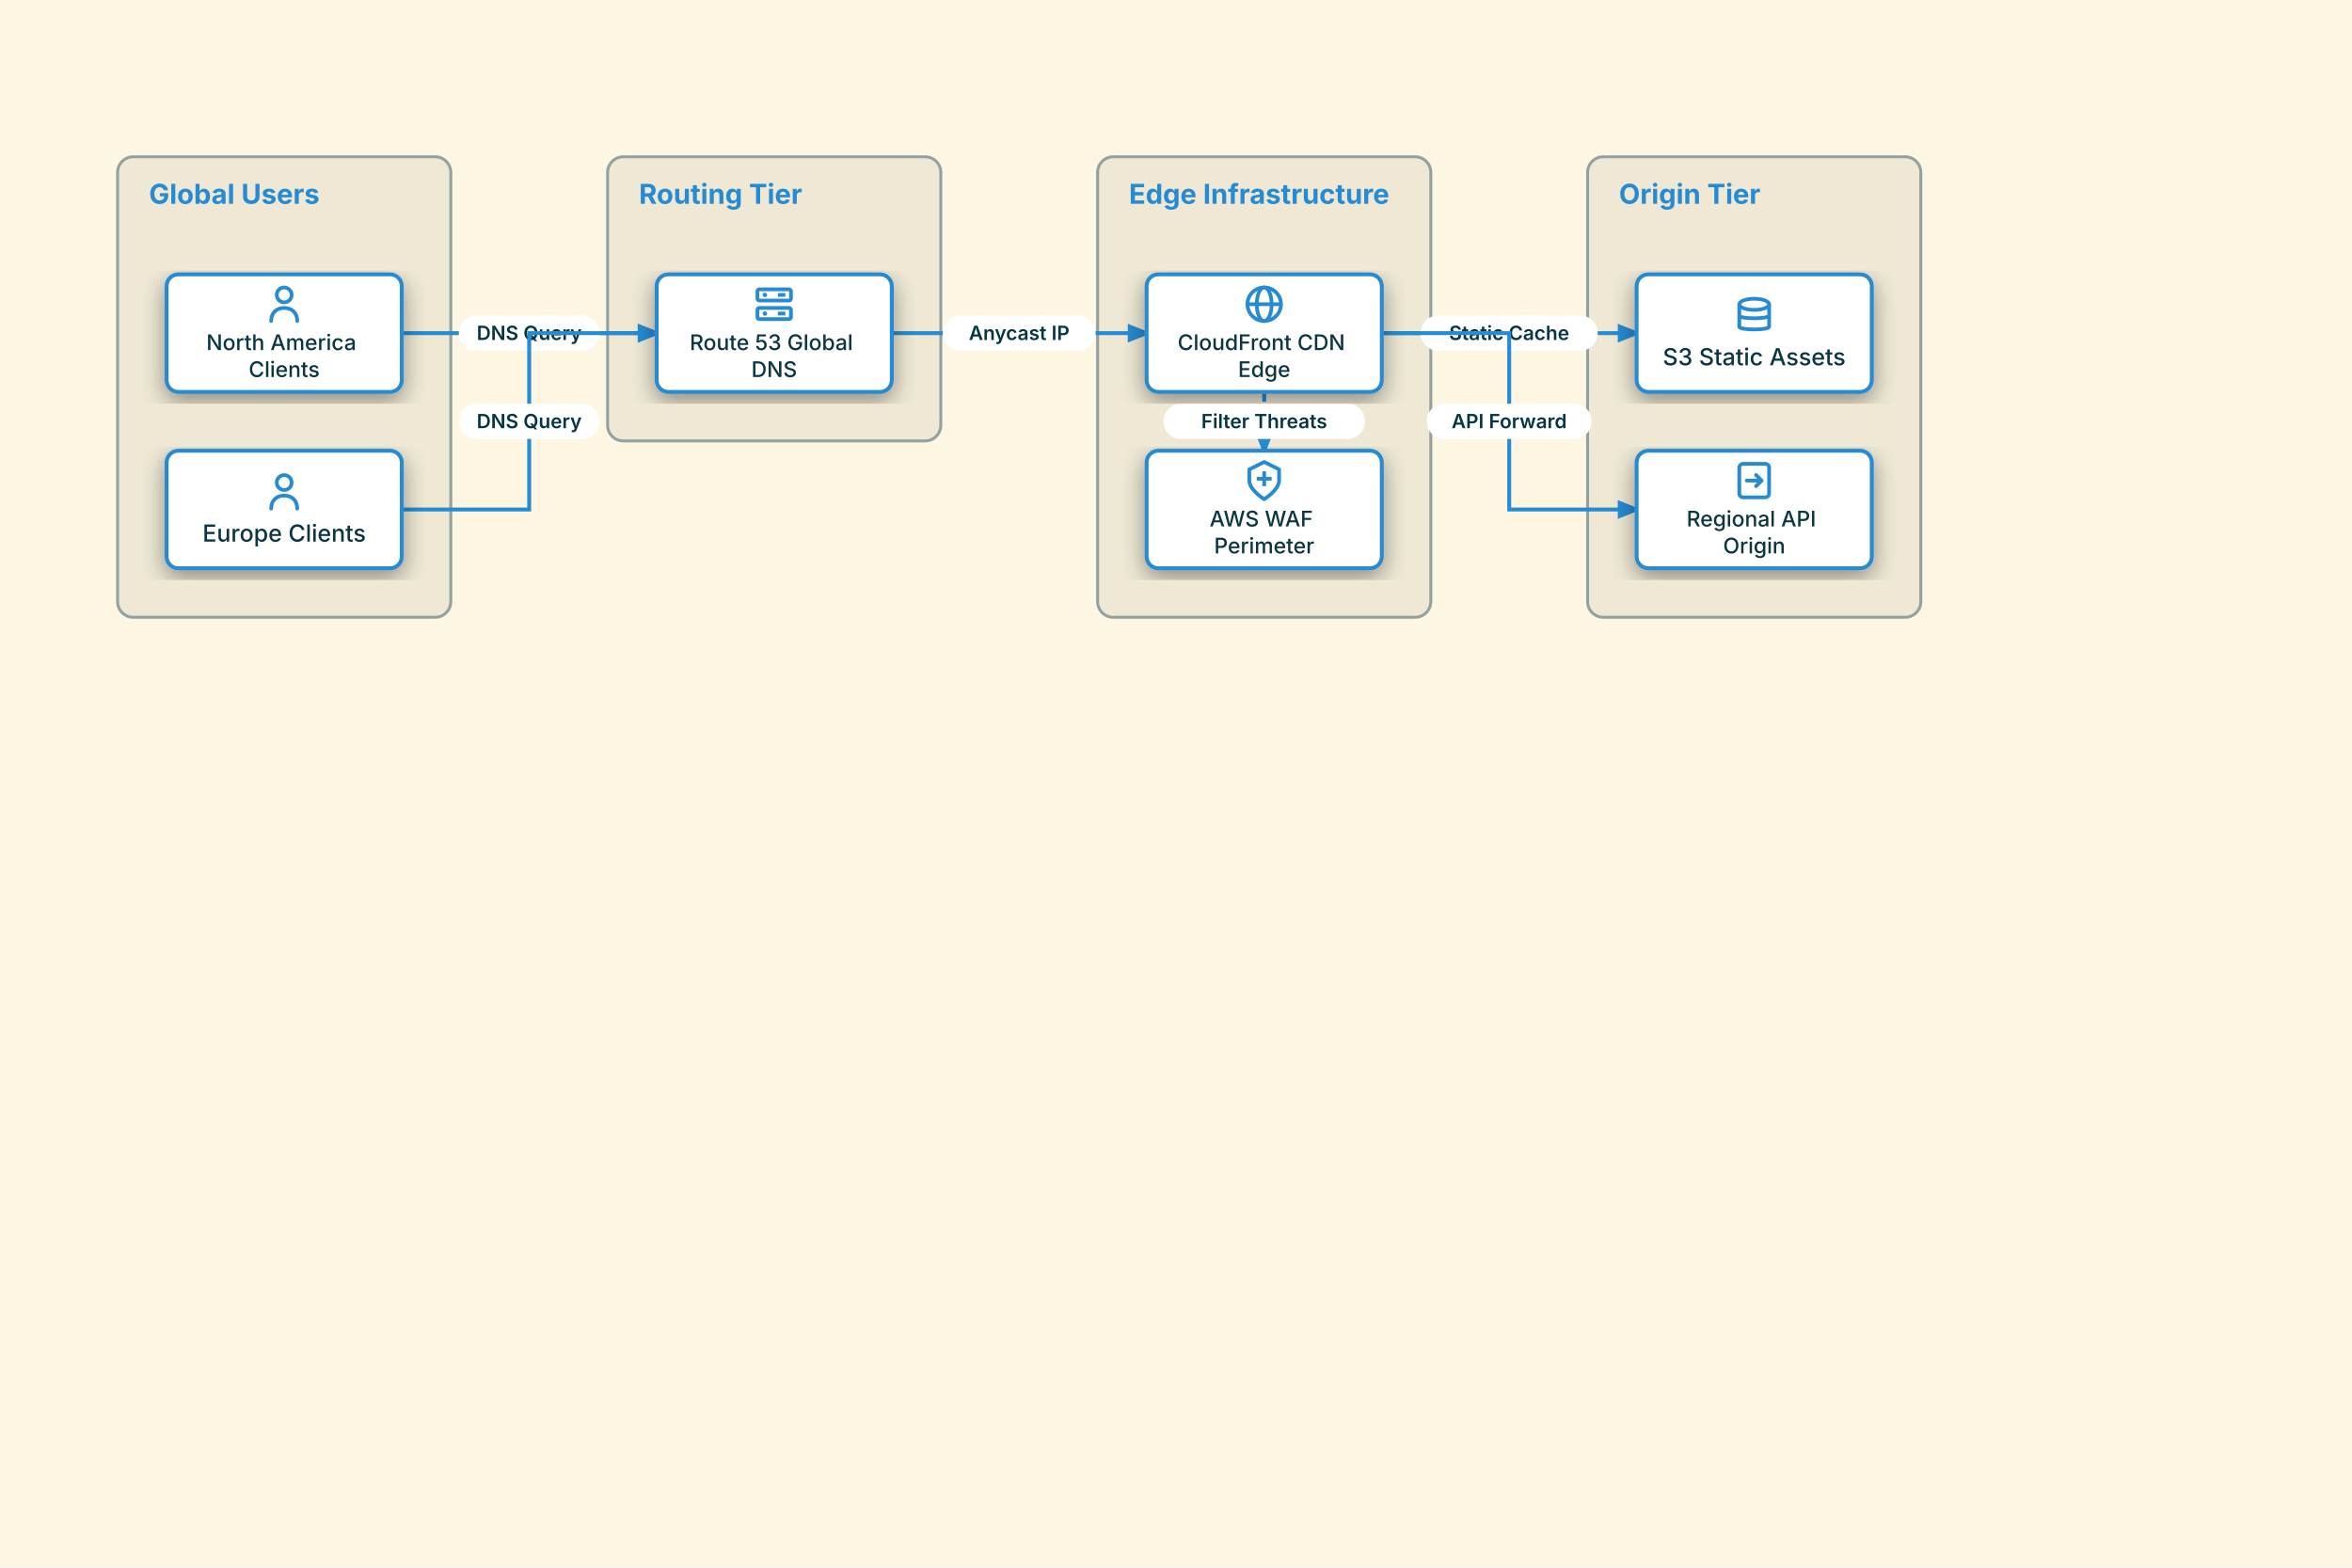
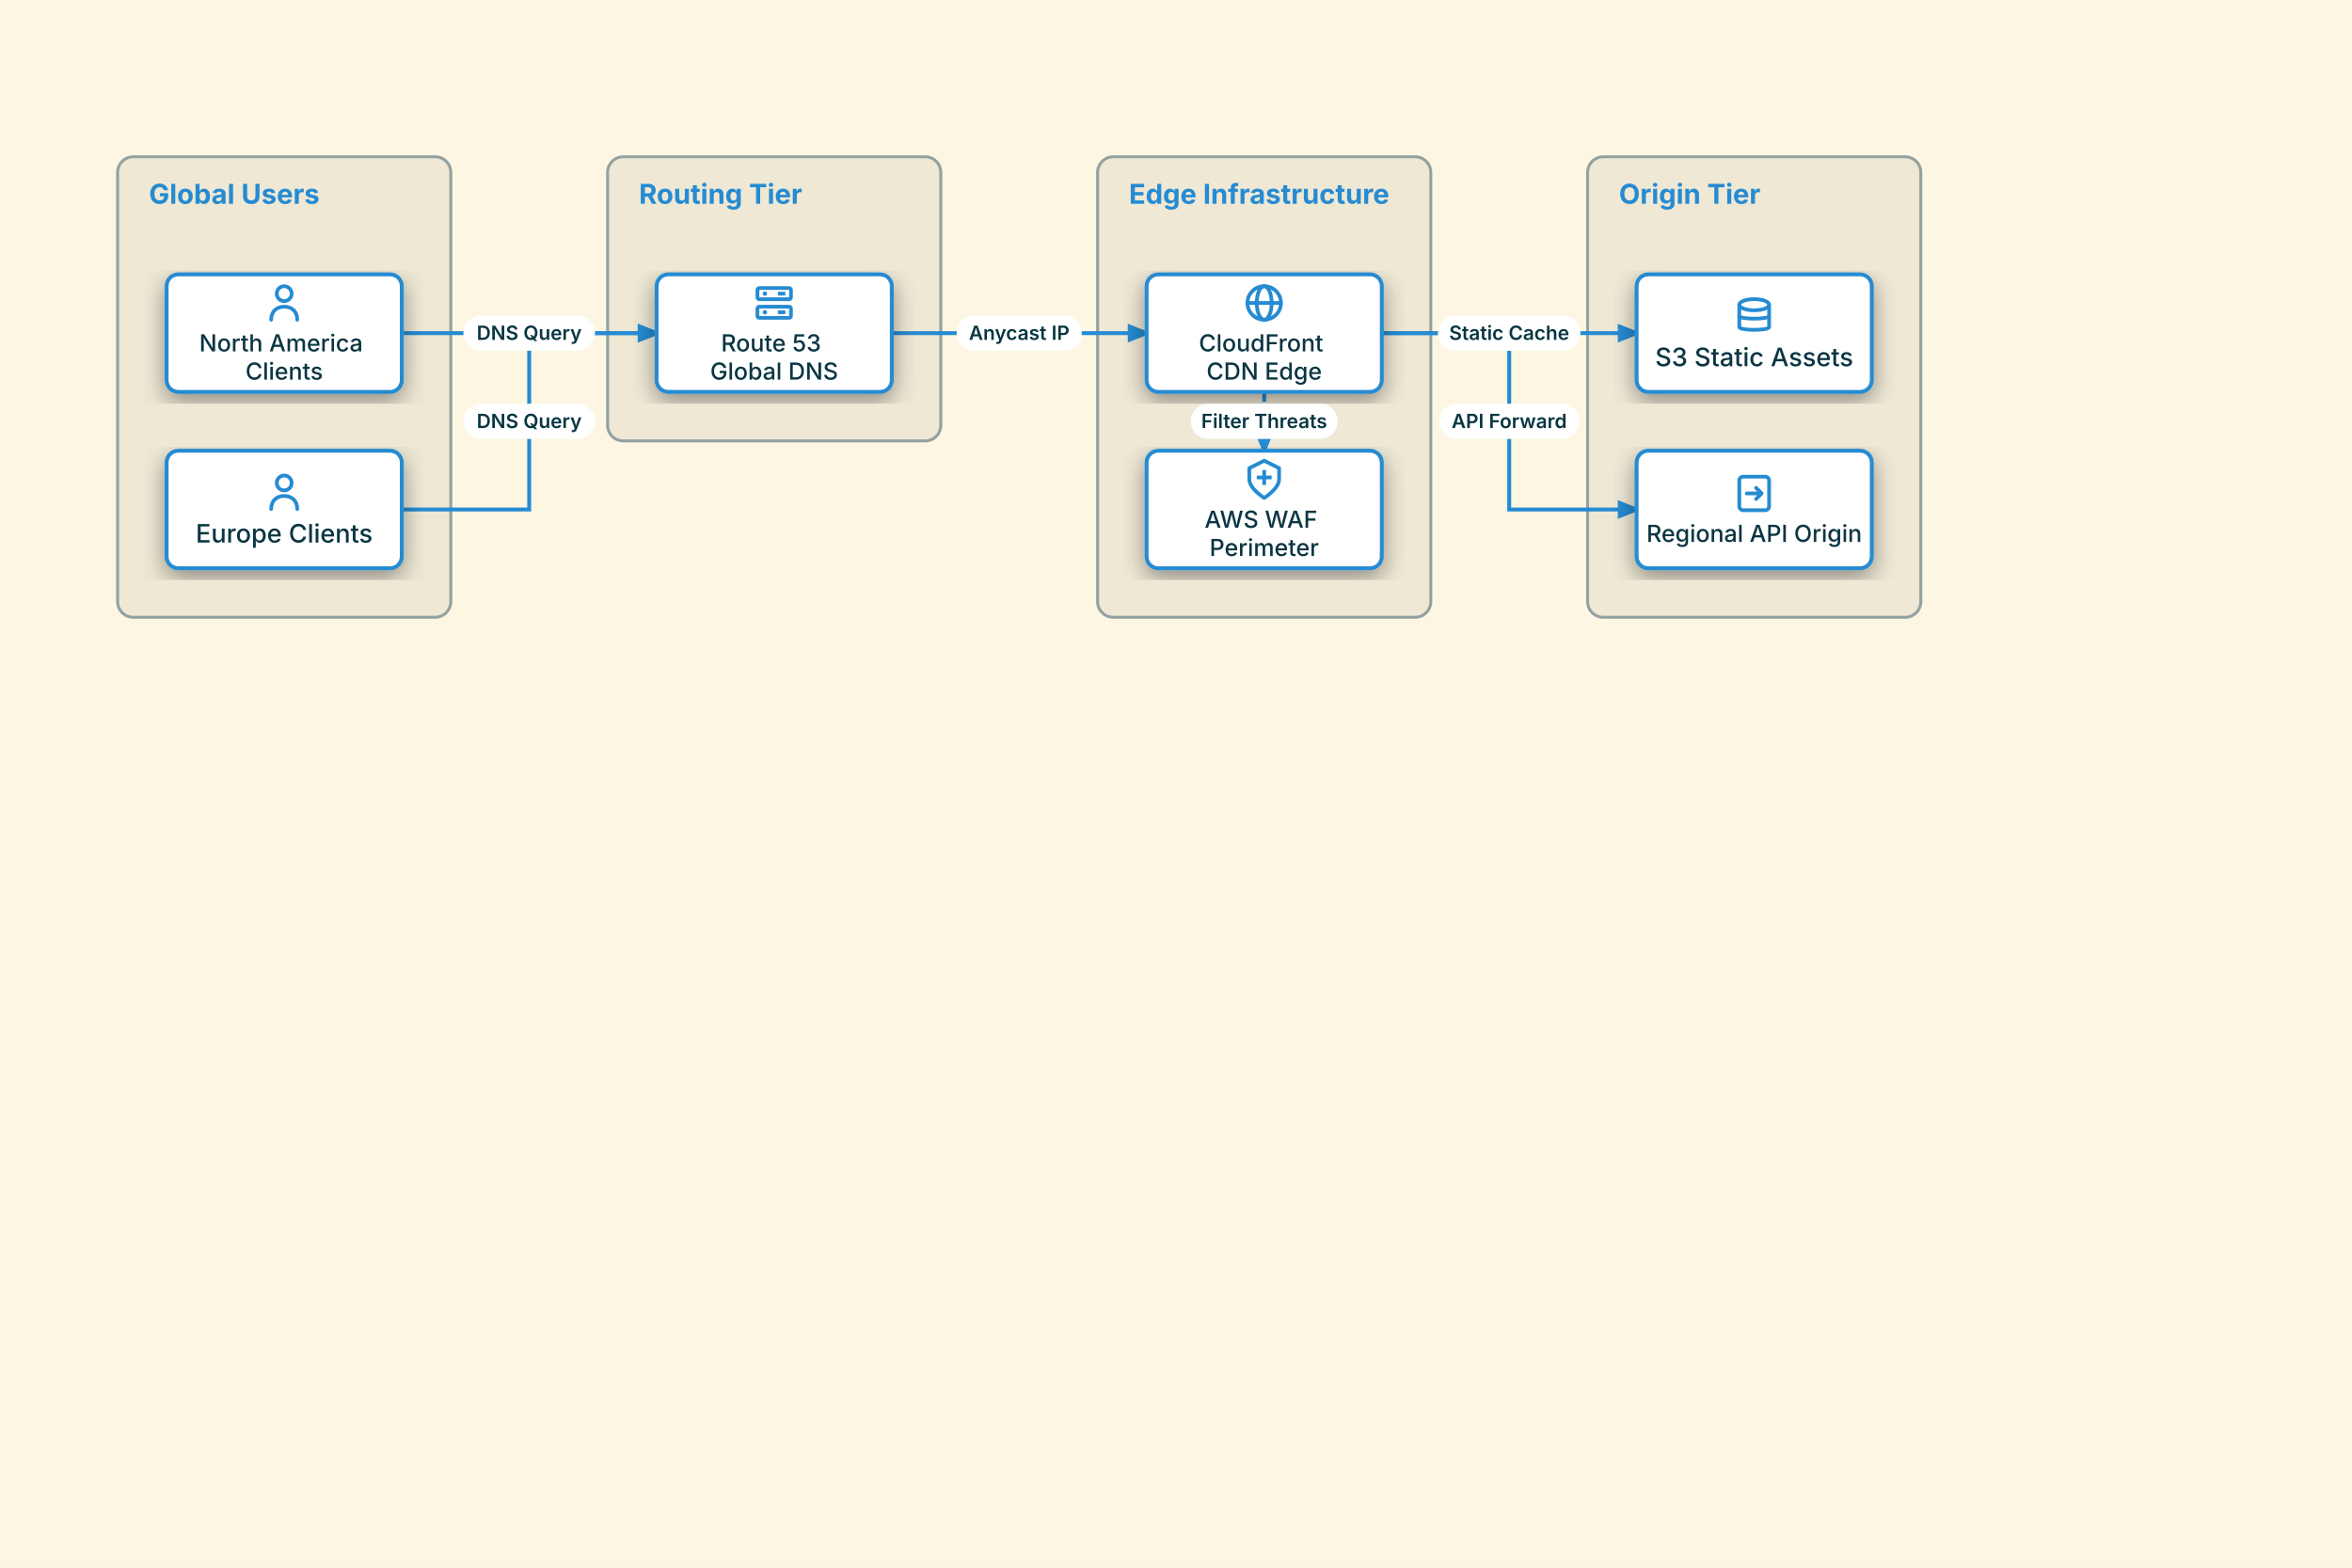
<svg xmlns="http://www.w3.org/2000/svg" viewBox="0 0 1200 800" width="1200" height="800">
  <defs>
    <marker id="arrow" viewBox="0 0 10 10" refX="8" refY="5" markerWidth="6" markerHeight="6" orient="auto-start-reverse">
      <path d="M 0 1 L 10 5 L 0 9 z" fill="#268BD2" />
    </marker>
    <marker id="arrow-tail" viewBox="0 0 10 10" refX="2" refY="5" markerWidth="6" markerHeight="6" orient="auto">
      <path d="M 10 1 L 0 5 L 10 9 z" fill="#268BD2" />
    </marker>
    <filter id="shadow" x="-10%" y="-10%" width="120%" height="120%">
      <feDropShadow dx="0" dy="4" stdDeviation="6" flood-color="#000000" flood-opacity="0.4" />
    </filter>
  </defs>
  <rect width="100%" height="100%" fill="#FDF6E3" />
  <g id="group_1">
    <rect x="60.0" y="80.0" width="170.0" height="235.0" rx="8" fill="#EEE8D5" stroke="#93A1A1" stroke-width="1.5" />
-     <text x="76.0" y="104.0" fill="#268BD2" font-family="Inter, -apple-system, BlinkMacSystemFont, 'Segoe UI', Roboto, sans-serif" font-size="14" font-weight="bold">Global Users</text>
+     <text x="76" y="104" fill="#268BD2" font-family="Inter, -apple-system, BlinkMacSystemFont, 'Segoe UI', Roboto, sans-serif" font-size="14" font-weight="700" text-anchor="start">Global Users</text>
  </g>
  <g id="group_2">
    <rect x="310.0" y="80.0" width="170.0" height="145.0" rx="8" fill="#EEE8D5" stroke="#93A1A1" stroke-width="1.5" />
-     <text x="326.0" y="104.0" fill="#268BD2" font-family="Inter, -apple-system, BlinkMacSystemFont, 'Segoe UI', Roboto, sans-serif" font-size="14" font-weight="bold">Routing Tier</text>
+     <text x="326" y="104" fill="#268BD2" font-family="Inter, -apple-system, BlinkMacSystemFont, 'Segoe UI', Roboto, sans-serif" font-size="14" font-weight="700" text-anchor="start">Routing Tier</text>
  </g>
  <g id="group_3">
    <rect x="560.0" y="80.0" width="170.0" height="235.0" rx="8" fill="#EEE8D5" stroke="#93A1A1" stroke-width="1.5" />
-     <text x="576.0" y="104.0" fill="#268BD2" font-family="Inter, -apple-system, BlinkMacSystemFont, 'Segoe UI', Roboto, sans-serif" font-size="14" font-weight="bold">Edge Infrastructure</text>
+     <text x="576" y="104" fill="#268BD2" font-family="Inter, -apple-system, BlinkMacSystemFont, 'Segoe UI', Roboto, sans-serif" font-size="14" font-weight="700" text-anchor="start">Edge Infrastructure</text>
  </g>
  <g id="group_4">
    <rect x="810.0" y="80.0" width="170.0" height="235.0" rx="8" fill="#EEE8D5" stroke="#93A1A1" stroke-width="1.5" />
-     <text x="826.0" y="104.0" fill="#268BD2" font-family="Inter, -apple-system, BlinkMacSystemFont, 'Segoe UI', Roboto, sans-serif" font-size="14" font-weight="bold">Origin Tier</text>
+     <text x="826" y="104" fill="#268BD2" font-family="Inter, -apple-system, BlinkMacSystemFont, 'Segoe UI', Roboto, sans-serif" font-size="14" font-weight="700" text-anchor="start">Origin Tier</text>
  </g>
  <path d="M 205.0 170.0 L 335.0 170.0" fill="none" stroke="#268BD2" stroke-width="2" marker-end="url(#arrow)" />
-   <g class="badge">
-     <rect x="234.1" y="161.0" width="71.8" height="18.0" rx="9.0" fill="#FFFFFF" />
-     <text x="270.0" y="173.5" fill="#073642" font-size="10.0" font-family="Inter, -apple-system, BlinkMacSystemFont, 'Segoe UI', Roboto, sans-serif" font-weight="600" text-anchor="middle">DNS Query</text>
-   </g>
  <path d="M 205.0 260.0 L 270.0 260.0 L 270.0 170.0 L 335.0 170.0" fill="none" stroke="#268BD2" stroke-width="2" marker-end="url(#arrow)" />
-   <g class="badge">
-     <rect x="234.1" y="206.0" width="71.8" height="18.0" rx="9.0" fill="#FFFFFF" />
-     <text x="270.0" y="218.5" fill="#073642" font-size="10.0" font-family="Inter, -apple-system, BlinkMacSystemFont, 'Segoe UI', Roboto, sans-serif" font-weight="600" text-anchor="middle">DNS Query</text>
-   </g>
  <path d="M 455.0 170.0 L 585.0 170.0" fill="none" stroke="#268BD2" stroke-width="2" marker-end="url(#arrow)" />
-   <g class="badge">
-     <rect x="481.0" y="161.0" width="78.0" height="18.0" rx="9.0" fill="#FFFFFF" />
-     <text x="520.0" y="173.5" fill="#073642" font-size="10.0" font-family="Inter, -apple-system, BlinkMacSystemFont, 'Segoe UI', Roboto, sans-serif" font-weight="600" text-anchor="middle">Anycast IP</text>
-   </g>
  <path d="M 645.0 200.0 L 645.0 230.0" fill="none" stroke="#268BD2" stroke-width="2" stroke-dasharray="5,5" marker-end="url(#arrow)" />
-   <g class="badge">
-     <rect x="593.6" y="206.0" width="102.8" height="18.0" rx="9.0" fill="#FFFFFF" />
-     <text x="645.0" y="218.5" fill="#073642" font-size="10.0" font-family="Inter, -apple-system, BlinkMacSystemFont, 'Segoe UI', Roboto, sans-serif" font-weight="600" text-anchor="middle">Filter Threats</text>
-   </g>
  <path d="M 705.0 170.0 L 835.0 170.0" fill="none" stroke="#268BD2" stroke-width="2" marker-end="url(#arrow)" />
-   <g class="badge">
-     <rect x="724.8" y="161.0" width="90.4" height="18.0" rx="9.0" fill="#FFFFFF" />
-     <text x="770.0" y="173.5" fill="#073642" font-size="10.0" font-family="Inter, -apple-system, BlinkMacSystemFont, 'Segoe UI', Roboto, sans-serif" font-weight="600" text-anchor="middle">Static Cache</text>
-   </g>
  <path d="M 705.0 170.0 L 770.0 170.0 L 770.0 260.0 L 835.0 260.0" fill="none" stroke="#268BD2" stroke-width="2" marker-end="url(#arrow)" />
  <g class="badge">
-     <rect x="727.9" y="206.0" width="84.2" height="18.0" rx="9.0" fill="#FFFFFF" />
-     <text x="770.0" y="218.5" fill="#073642" font-size="10.0" font-family="Inter, -apple-system, BlinkMacSystemFont, 'Segoe UI', Roboto, sans-serif" font-weight="600" text-anchor="middle">API Forward</text>
+     <rect x="236.438" y="161.0" width="67.123" height="18.0" rx="9.0" fill="#FFFFFF" />
+     <text x="270" y="173.44" fill="#073642" font-family="Inter, -apple-system, BlinkMacSystemFont, 'Segoe UI', Roboto, sans-serif" font-size="10" font-weight="600" text-anchor="middle">DNS Query</text>
+   </g>
+   <g class="badge">
+     <rect x="236.438" y="206.0" width="67.123" height="18.0" rx="9.0" fill="#FFFFFF" />
+     <text x="270" y="218.44" fill="#073642" font-family="Inter, -apple-system, BlinkMacSystemFont, 'Segoe UI', Roboto, sans-serif" font-size="10" font-weight="600" text-anchor="middle">DNS Query</text>
+   </g>
+   <g class="badge">
+     <rect x="488.101" y="161.0" width="63.798" height="18.0" rx="9.0" fill="#FFFFFF" />
+     <text x="520" y="173.44" fill="#073642" font-family="Inter, -apple-system, BlinkMacSystemFont, 'Segoe UI', Roboto, sans-serif" font-size="10" font-weight="600" text-anchor="middle">Anycast IP</text>
+   </g>
+   <g class="badge">
+     <rect x="607.549" y="206.0" width="74.901" height="18.0" rx="9.0" fill="#FFFFFF" />
+     <text x="645" y="218.44" fill="#073642" font-family="Inter, -apple-system, BlinkMacSystemFont, 'Segoe UI', Roboto, sans-serif" font-size="10" font-weight="600" text-anchor="middle">Filter Threats</text>
+   </g>
+   <g class="badge">
+     <rect x="733.653" y="161.0" width="72.694" height="18.0" rx="9.0" fill="#FFFFFF" />
+     <text x="770" y="173.44" fill="#073642" font-family="Inter, -apple-system, BlinkMacSystemFont, 'Segoe UI', Roboto, sans-serif" font-size="10" font-weight="600" text-anchor="middle">Static Cache</text>
+   </g>
+   <g class="badge">
+     <rect x="734.214" y="206.0" width="71.571" height="18.0" rx="9.0" fill="#FFFFFF" />
+     <text x="770" y="218.44" fill="#073642" font-family="Inter, -apple-system, BlinkMacSystemFont, 'Segoe UI', Roboto, sans-serif" font-size="10" font-weight="600" text-anchor="middle">API Forward</text>
  </g>
  <g id="user_na" filter="url(#shadow)">
    <rect x="85.0" y="140.0" width="120.0" height="60.0" rx="6.0" fill="#FFFFFF" stroke="#268BD2" stroke-width="2.0" />
-     <g class="icon icon-user" transform="translate(133.6, 143.85) scale(0.95)">
+     <g class="icon icon-user" transform="translate(133.6, 143.2) scale(0.95)">
      <circle cx="12" cy="7" r="4" fill="none" stroke="#268BD2" stroke-width="2.0" />
      <path d="M 5 21 C 5 16.5 8 14 12 14 C 16 14 19 16.5 19 21" fill="none" stroke="#268BD2" stroke-width="2.0" stroke-linecap="round" />
    </g>
-     <text x="145.0" y="178.65" text-anchor="middle" fill="#073642" font-family="Inter, -apple-system, BlinkMacSystemFont, 'Segoe UI', Roboto, sans-serif" font-size="11.0" font-weight="500">
-       <tspan x="145.0" dy="0">North America</tspan>
-       <tspan x="145.0" dy="13.75">Clients</tspan>
+     <text x="145" y="179.33" text-anchor="middle" fill="#073642" font-family="Inter, -apple-system, BlinkMacSystemFont, 'Segoe UI', Roboto, sans-serif" font-size="12" font-weight="500">
+       <tspan x="145" dy="0">North America</tspan>
+       <tspan x="145" dy="14.4">Clients</tspan>
    </text>
  </g>
  <g id="user_eu" filter="url(#shadow)">
    <rect x="85.0" y="230.0" width="120.0" height="60.0" rx="6.0" fill="#FFFFFF" stroke="#268BD2" stroke-width="2.0" />
-     <g class="icon icon-user" transform="translate(133.6, 239.6) scale(0.95)">
+     <g class="icon icon-user" transform="translate(133.6, 239.8) scale(0.95)">
      <circle cx="12" cy="7" r="4" fill="none" stroke="#268BD2" stroke-width="2.0" />
      <path d="M 5 21 C 5 16.5 8 14 12 14 C 16 14 19 16.5 19 21" fill="none" stroke="#268BD2" stroke-width="2.0" stroke-linecap="round" />
    </g>
-     <text x="145.0" y="276.4" text-anchor="middle" fill="#073642" font-family="Inter, -apple-system, BlinkMacSystemFont, 'Segoe UI', Roboto, sans-serif" font-size="12" font-weight="500">Europe Clients</text>
+     <text x="145" y="276.87" fill="#073642" font-family="Inter, -apple-system, BlinkMacSystemFont, 'Segoe UI', Roboto, sans-serif" font-size="13" font-weight="500" text-anchor="middle">Europe Clients</text>
  </g>
  <g id="dns" filter="url(#shadow)">
    <rect x="335.0" y="140.0" width="120.0" height="60.0" rx="6.0" fill="#FFFFFF" stroke="#268BD2" stroke-width="2.0" />
-     <g class="icon icon-dns" transform="translate(383.6, 143.85) scale(0.95)">
+     <g class="icon icon-dns" transform="translate(383.6, 143.2) scale(0.95)">
      <rect x="3" y="4" width="18" height="6" rx="1" fill="none" stroke="#268BD2" stroke-width="2.0" />
      <rect x="3" y="14" width="18" height="6" rx="1" fill="none" stroke="#268BD2" stroke-width="2.0" />
      <circle cx="7" cy="7" r="1.2" fill="#268BD2" />
      <circle cx="7" cy="17" r="1.2" fill="#268BD2" />
      <line x1="14" y1="7" x2="18" y2="7" stroke="#268BD2" stroke-width="2.0" />
      <line x1="14" y1="17" x2="18" y2="17" stroke="#268BD2" stroke-width="2.0" />
    </g>
-     <text x="395.0" y="178.65" text-anchor="middle" fill="#073642" font-family="Inter, -apple-system, BlinkMacSystemFont, 'Segoe UI', Roboto, sans-serif" font-size="11.0" font-weight="500">
-       <tspan x="395.0" dy="0">Route 53 Global</tspan>
-       <tspan x="395.0" dy="13.75">DNS</tspan>
+     <text x="395" y="179.33" text-anchor="middle" fill="#073642" font-family="Inter, -apple-system, BlinkMacSystemFont, 'Segoe UI', Roboto, sans-serif" font-size="12" font-weight="500">
+       <tspan x="395" dy="0">Route 53</tspan>
+       <tspan x="395" dy="14.4">Global DNS</tspan>
    </text>
  </g>
  <g id="cdn" filter="url(#shadow)">
    <rect x="585.0" y="140.0" width="120.0" height="60.0" rx="6.0" fill="#FFFFFF" stroke="#268BD2" stroke-width="2.0" />
-     <g class="icon icon-cdn" transform="translate(633.6, 143.85) scale(0.95)">
+     <g class="icon icon-cdn" transform="translate(633.6, 143.2) scale(0.95)">
      <circle cx="12" cy="12" r="9" fill="none" stroke="#268BD2" stroke-width="2.0" />
      <ellipse cx="12" cy="12" rx="4" ry="9" fill="none" stroke="#268BD2" stroke-width="2.0" />
      <line x1="3" y1="12" x2="21" y2="12" stroke="#268BD2" stroke-width="2.0" />
    </g>
-     <text x="645.0" y="178.65" text-anchor="middle" fill="#073642" font-family="Inter, -apple-system, BlinkMacSystemFont, 'Segoe UI', Roboto, sans-serif" font-size="11.0" font-weight="500">
-       <tspan x="645.0" dy="0">CloudFront CDN</tspan>
-       <tspan x="645.0" dy="13.75">Edge</tspan>
+     <text x="645" y="179.33" text-anchor="middle" fill="#073642" font-family="Inter, -apple-system, BlinkMacSystemFont, 'Segoe UI', Roboto, sans-serif" font-size="12" font-weight="500">
+       <tspan x="645" dy="0">CloudFront</tspan>
+       <tspan x="645" dy="14.4">CDN Edge</tspan>
    </text>
  </g>
  <g id="waf" filter="url(#shadow)">
    <rect x="585.0" y="230.0" width="120.0" height="60.0" rx="6.0" fill="#FFFFFF" stroke="#268BD2" stroke-width="2.0" />
-     <g class="icon icon-firewall" transform="translate(633.6, 233.85) scale(0.95)">
+     <g class="icon icon-firewall" transform="translate(633.6, 233.2) scale(0.95)">
      <path d="M 12 2 L 20 6 V 12 C 20 17 12 22 12 22 C 12 22 4 17 4 12 V 6 Z" fill="none" stroke="#268BD2" stroke-width="2.0" stroke-linejoin="round" />
      <line x1="8" y1="11" x2="16" y2="11" stroke="#268BD2" stroke-width="2.0" />
      <line x1="12" y1="7" x2="12" y2="15" stroke="#268BD2" stroke-width="2.0" />
    </g>
-     <text x="645.0" y="268.65" text-anchor="middle" fill="#073642" font-family="Inter, -apple-system, BlinkMacSystemFont, 'Segoe UI', Roboto, sans-serif" font-size="11.0" font-weight="500">
-       <tspan x="645.0" dy="0">AWS WAF</tspan>
-       <tspan x="645.0" dy="13.75">Perimeter</tspan>
+     <text x="645" y="269.33" text-anchor="middle" fill="#073642" font-family="Inter, -apple-system, BlinkMacSystemFont, 'Segoe UI', Roboto, sans-serif" font-size="12" font-weight="500">
+       <tspan x="645" dy="0">AWS WAF</tspan>
+       <tspan x="645" dy="14.4">Perimeter</tspan>
    </text>
  </g>
  <g id="s3_static" filter="url(#shadow)">
    <rect x="835.0" y="140.0" width="120.0" height="60.0" rx="6.0" fill="#FFFFFF" stroke="#268BD2" stroke-width="2.0" />
-     <g class="icon icon-storage" transform="translate(883.6, 149.6) scale(0.95)">
+     <g class="icon icon-storage" transform="translate(883.6, 149.8) scale(0.95)">
      <ellipse cx="12" cy="6" rx="8" ry="3" fill="none" stroke="#268BD2" stroke-width="2.0" />
      <path d="M 4 6 V 18 C 4 20 20 20 20 18 V 6" fill="none" stroke="#268BD2" stroke-width="2.0" />
      <path d="M 4 12 C 4 14 20 14 20 12" fill="none" stroke="#268BD2" stroke-width="2.0" />
    </g>
-     <text x="895.0" y="186.4" text-anchor="middle" fill="#073642" font-family="Inter, -apple-system, BlinkMacSystemFont, 'Segoe UI', Roboto, sans-serif" font-size="12" font-weight="500">S3 Static Assets</text>
+     <text x="895" y="186.87" fill="#073642" font-family="Inter, -apple-system, BlinkMacSystemFont, 'Segoe UI', Roboto, sans-serif" font-size="13" font-weight="500" text-anchor="middle">S3 Static Assets</text>
  </g>
  <g id="alb_api" filter="url(#shadow)">
    <rect x="835.0" y="230.0" width="120.0" height="60.0" rx="6.0" fill="#FFFFFF" stroke="#268BD2" stroke-width="2.0" />
-     <g class="icon icon-api_gateway" transform="translate(883.6, 233.85) scale(0.95)">
+     <g class="icon icon-api_gateway" transform="translate(883.6, 240.4) scale(0.95)">
      <rect x="4" y="3" width="16" height="18" rx="2" fill="none" stroke="#268BD2" stroke-width="2.0" />
      <path d="M 8 12 H 16 M 13 9 L 16 12 L 13 15" fill="none" stroke="#268BD2" stroke-width="2.0" stroke-linecap="round" stroke-linejoin="round" />
    </g>
-     <text x="895.0" y="268.65" text-anchor="middle" fill="#073642" font-family="Inter, -apple-system, BlinkMacSystemFont, 'Segoe UI', Roboto, sans-serif" font-size="11.0" font-weight="500">
-       <tspan x="895.0" dy="0">Regional API</tspan>
-       <tspan x="895.0" dy="13.75">Origin</tspan>
-     </text>
+     <text x="895" y="276.53" fill="#073642" font-family="Inter, -apple-system, BlinkMacSystemFont, 'Segoe UI', Roboto, sans-serif" font-size="12" font-weight="500" text-anchor="middle">Regional API Origin</text>
  </g>
</svg>
